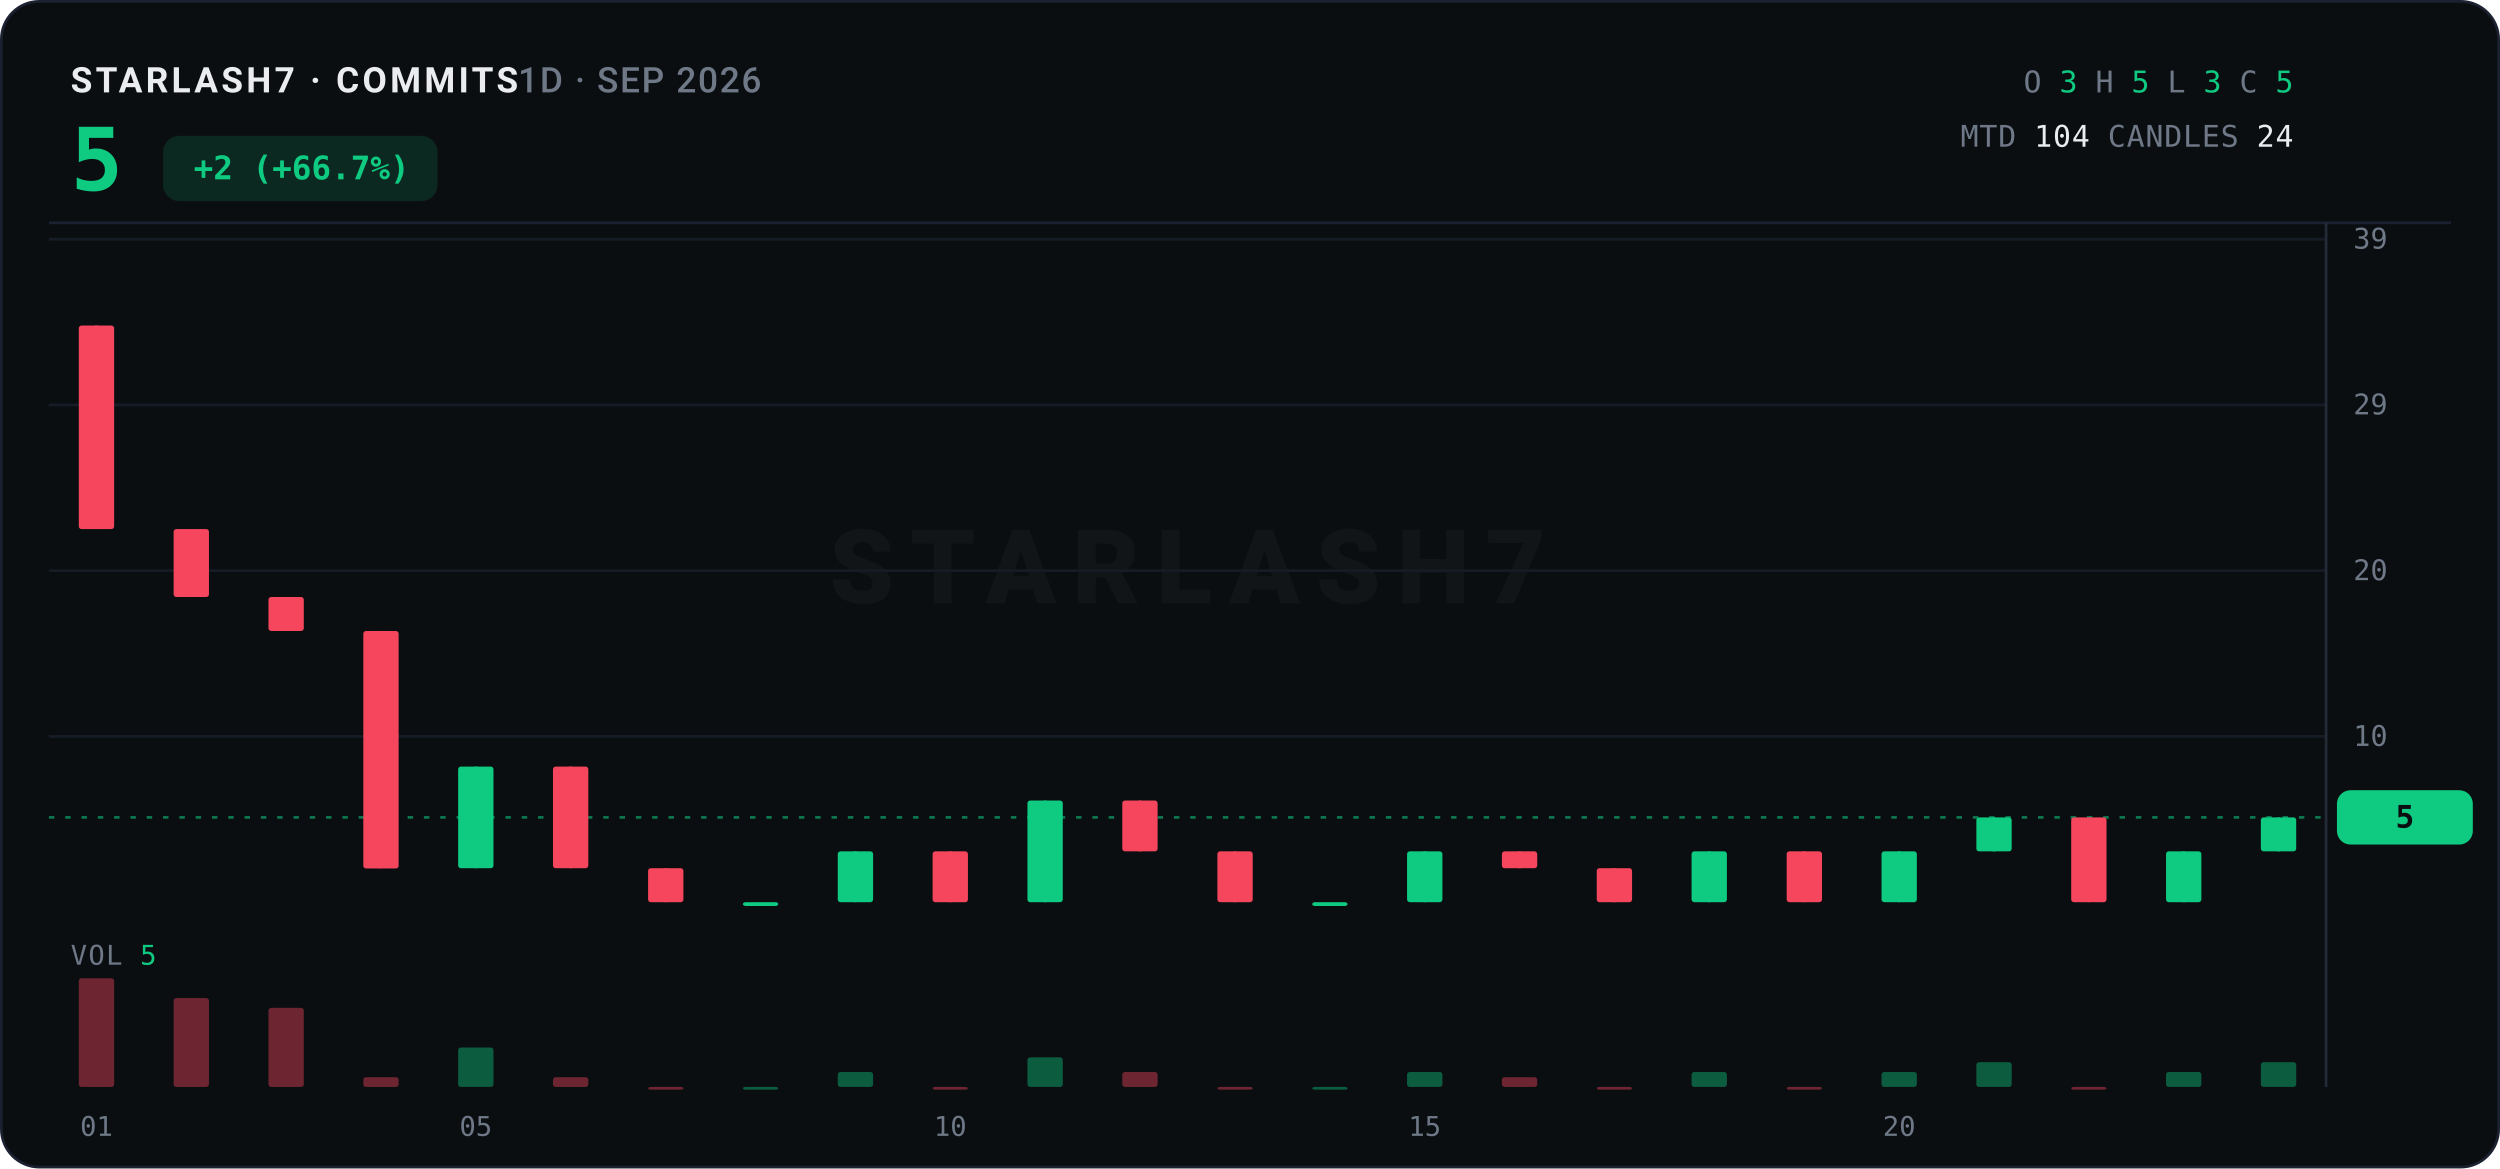
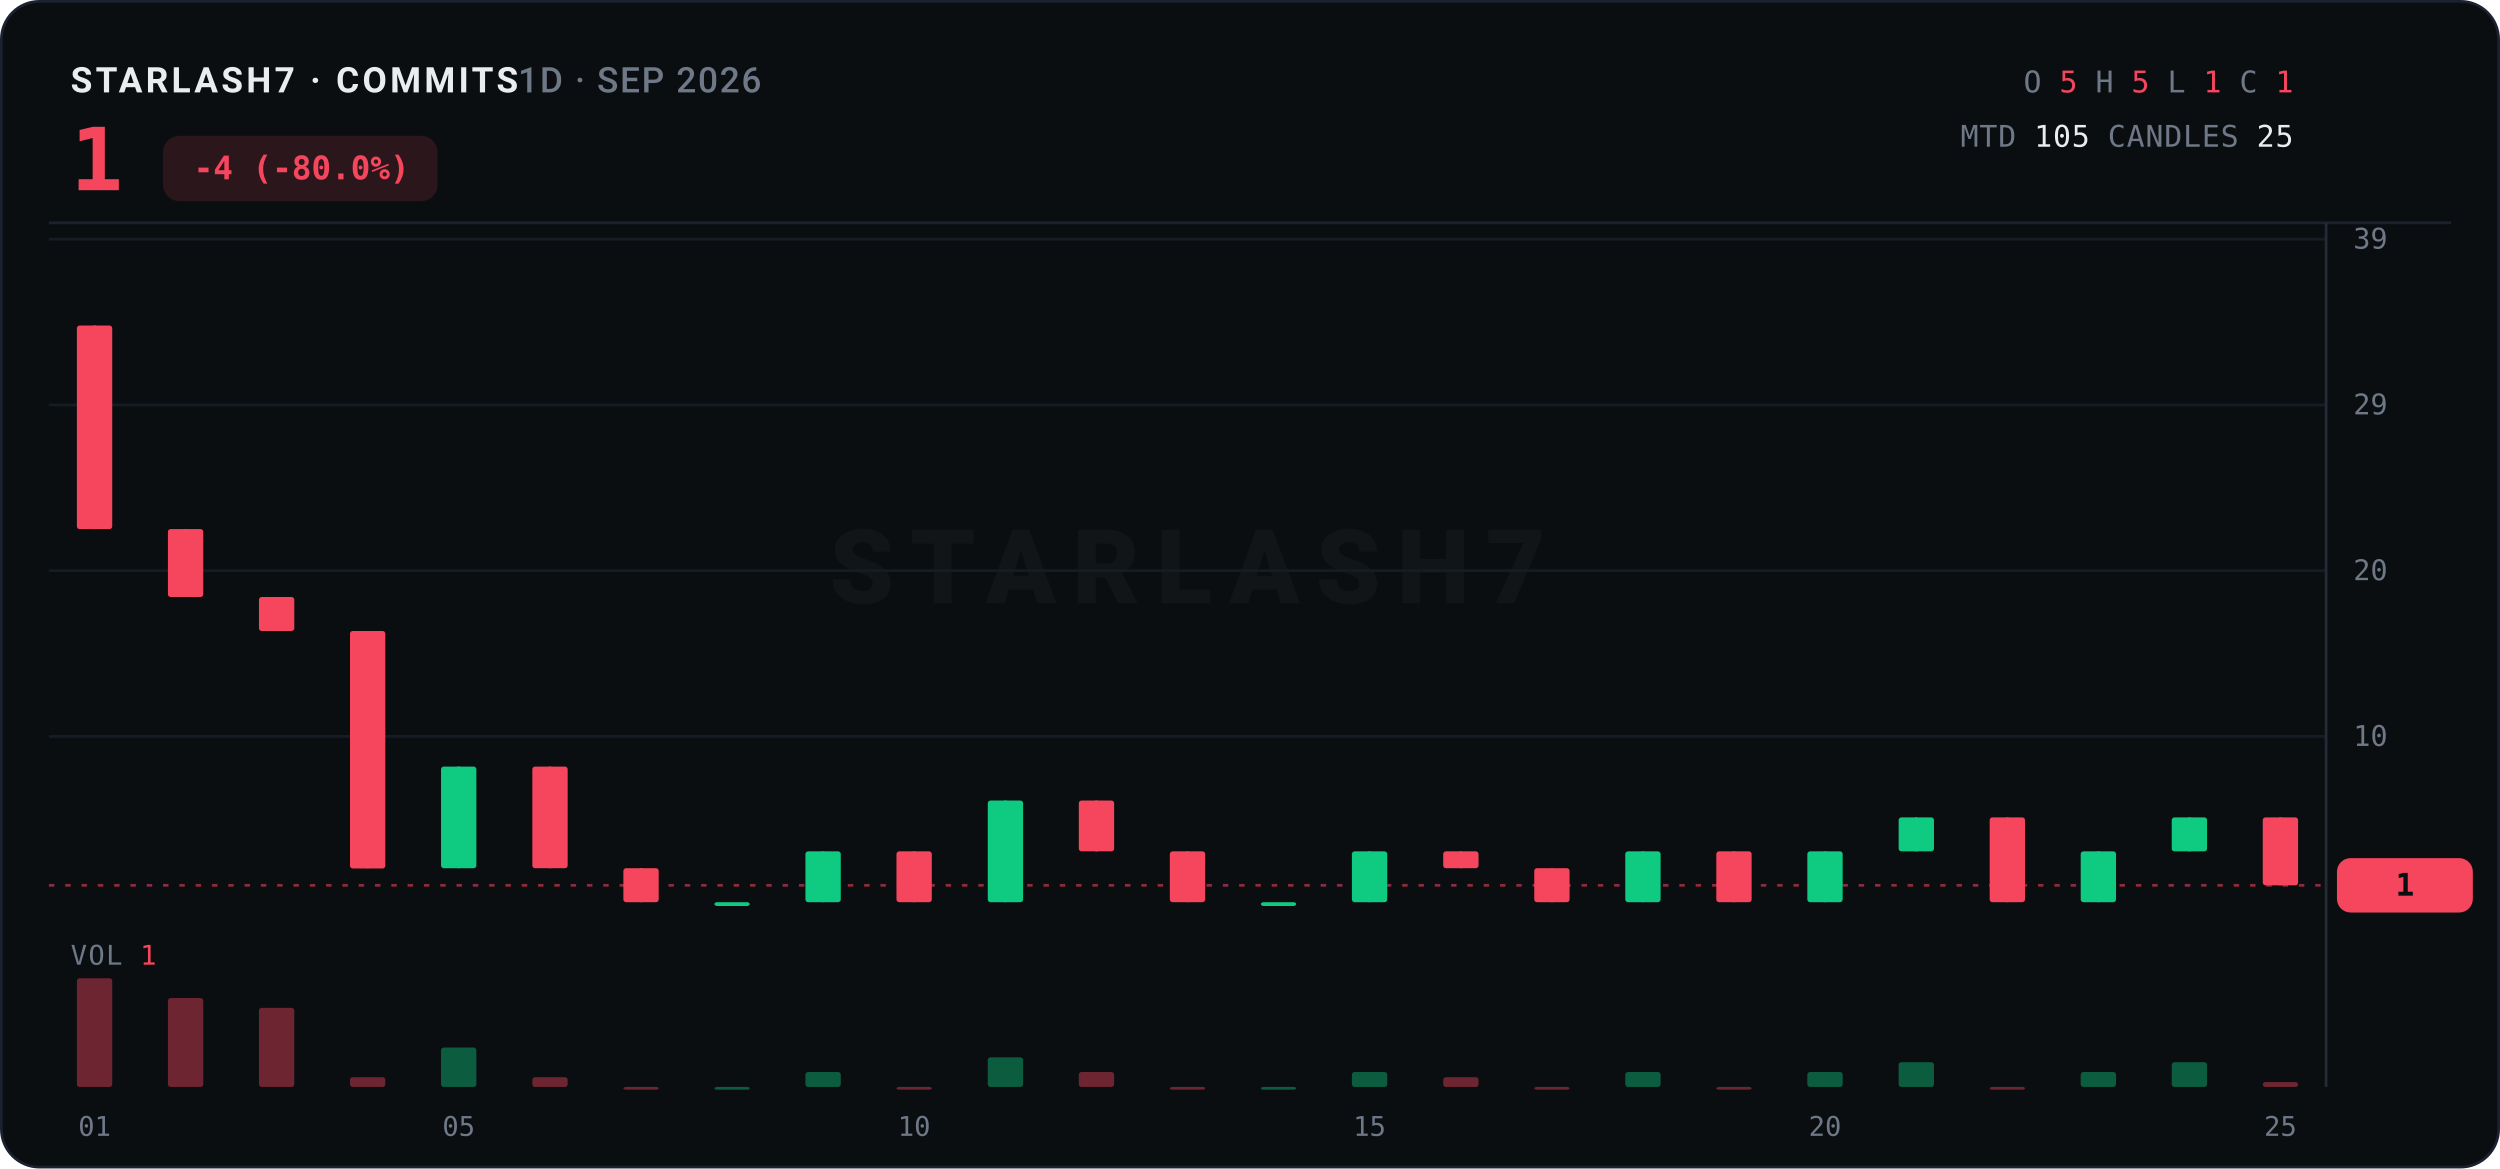
<svg xmlns="http://www.w3.org/2000/svg" width="920" height="430" viewBox="0 0 920 430">
  <rect x="0.5" y="0.5" width="919" height="429" rx="14" fill="#0B0E11" stroke="#1B2130" />
  <text x="26" y="34" font-family="ui-sans-serif,system-ui,-apple-system,'Segoe UI',Roboto,sans-serif" font-size="13" font-weight="700" letter-spacing="1.2" fill="#EAECEF">STARLASH7 · COMMITS<tspan fill="#6E7887" font-weight="500" letter-spacing="0.6">  1D · SEP 2026</tspan>
  </text>
-   <text x="26" y="70" font-family="ui-monospace,'SF Mono',SFMono-Regular,Menlo,Consolas,monospace" font-size="32" font-weight="800" fill="#0ECB81" letter-spacing="-0.5">5</text>
-   <rect x="60" y="50" width="101" height="24" rx="6" fill="#0ECB81" opacity="0.14" />
-   <text x="111" y="66" text-anchor="middle" font-family="ui-monospace,'SF Mono',SFMono-Regular,Menlo,Consolas,monospace" font-size="12" font-weight="700" fill="#0ECB81">+2 (+66.7%)</text>
+   <text x="26" y="70" font-family="ui-monospace,'SF Mono',SFMono-Regular,Menlo,Consolas,monospace" font-size="32" font-weight="800" fill="#F6465D" letter-spacing="-0.5">1</text>
+   <rect x="60" y="50" width="101" height="24" rx="6" fill="#F6465D" opacity="0.14" />
+   <text x="111" y="66" text-anchor="middle" font-family="ui-monospace,'SF Mono',SFMono-Regular,Menlo,Consolas,monospace" font-size="12" font-weight="700" fill="#F6465D">-4 (-80.0%)</text>
  <text x="844" y="34" text-anchor="end" font-family="ui-monospace,'SF Mono',SFMono-Regular,Menlo,Consolas,monospace" font-size="11" letter-spacing="0.3">
    <tspan fill="#6E7887">O</tspan>
-     <tspan fill="#0ECB81">3</tspan>
+     <tspan fill="#F6465D">5</tspan>
    <tspan fill="#6E7887">H</tspan>
-     <tspan fill="#0ECB81">5</tspan>
+     <tspan fill="#F6465D">5</tspan>
    <tspan fill="#6E7887">L</tspan>
-     <tspan fill="#0ECB81">3</tspan>
+     <tspan fill="#F6465D">1</tspan>
    <tspan fill="#6E7887">C</tspan>
-     <tspan fill="#0ECB81">5</tspan>
+     <tspan fill="#F6465D">1</tspan>
  </text>
  <text x="844" y="54" text-anchor="end" font-family="ui-monospace,'SF Mono',SFMono-Regular,Menlo,Consolas,monospace" font-size="11" letter-spacing="0.3">
    <tspan fill="#6E7887">MTD</tspan>
-     <tspan fill="#EAECEF">104</tspan>
+     <tspan fill="#EAECEF">105</tspan>
    <tspan fill="#6E7887">CANDLES</tspan>
-     <tspan fill="#EAECEF">24</tspan>
+     <tspan fill="#EAECEF">25</tspan>
  </text>
  <line x1="18" y1="82" x2="902" y2="82" stroke="#1B2130" stroke-width="1" />
  <text x="437.0" y="222.0" text-anchor="middle" font-family="ui-sans-serif,system-ui,-apple-system,'Segoe UI',Roboto,sans-serif" font-size="38" font-weight="800" letter-spacing="6" fill="#EAECEF" opacity="0.035">STARLASH7</text>
  <line x1="18" y1="271.0" x2="856" y2="271.0" stroke="#161C26" stroke-width="1" />
  <text x="866" y="274.5" font-family="ui-monospace,'SF Mono',SFMono-Regular,Menlo,Consolas,monospace" font-size="10.5" fill="#6E7887">10</text>
  <line x1="18" y1="210.0" x2="856" y2="210.0" stroke="#161C26" stroke-width="1" />
  <text x="866" y="213.5" font-family="ui-monospace,'SF Mono',SFMono-Regular,Menlo,Consolas,monospace" font-size="10.5" fill="#6E7887">20</text>
  <line x1="18" y1="149.0" x2="856" y2="149.0" stroke="#161C26" stroke-width="1" />
  <text x="866" y="152.5" font-family="ui-monospace,'SF Mono',SFMono-Regular,Menlo,Consolas,monospace" font-size="10.5" fill="#6E7887">29</text>
  <line x1="18" y1="88.0" x2="856" y2="88.0" stroke="#161C26" stroke-width="1" />
  <text x="866" y="91.5" font-family="ui-monospace,'SF Mono',SFMono-Regular,Menlo,Consolas,monospace" font-size="10.5" fill="#6E7887">39</text>
  <line x1="856" y1="82" x2="856" y2="400" stroke="#242B38" stroke-width="1" />
-   <line x1="18" y1="300.8" x2="856" y2="300.8" stroke="#0ECB81" stroke-width="1" stroke-dasharray="2 4" opacity="0.55" />
-   <rect x="860" y="290.8" width="50" height="20" rx="5" fill="#0ECB81" />
-   <text x="885.0" y="304.6" text-anchor="middle" font-family="ui-monospace,'SF Mono',SFMono-Regular,Menlo,Consolas,monospace" font-size="11.5" font-weight="800" fill="#0B0E11">5</text>
-   <line x1="35.5" y1="119.8" x2="35.5" y2="194.7" stroke="#F6465D" stroke-width="1" />
-   <rect x="29.0" y="119.8" width="13.0" height="74.9" rx="1" fill="#F6465D" />
-   <line x1="70.4" y1="194.7" x2="70.4" y2="219.7" stroke="#F6465D" stroke-width="1" />
-   <rect x="63.9" y="194.7" width="13.0" height="25.0" rx="1" fill="#F6465D" />
-   <line x1="105.3" y1="219.7" x2="105.3" y2="232.2" stroke="#F6465D" stroke-width="1" />
-   <rect x="98.8" y="219.7" width="13.0" height="12.5" rx="1" fill="#F6465D" />
-   <line x1="140.2" y1="232.2" x2="140.2" y2="319.5" stroke="#F6465D" stroke-width="1" />
-   <rect x="133.7" y="232.2" width="13.0" height="87.4" rx="1" fill="#F6465D" />
-   <line x1="175.1" y1="282.1" x2="175.1" y2="319.5" stroke="#0ECB81" stroke-width="1" />
-   <rect x="168.6" y="282.1" width="13.0" height="37.4" rx="1" fill="#0ECB81" />
-   <line x1="210.0" y1="282.1" x2="210.0" y2="319.5" stroke="#F6465D" stroke-width="1" />
-   <rect x="203.5" y="282.1" width="13.0" height="37.4" rx="1" fill="#F6465D" />
-   <line x1="245.0" y1="319.5" x2="245.0" y2="332.0" stroke="#F6465D" stroke-width="1" />
-   <rect x="238.5" y="319.5" width="13.0" height="12.5" rx="1" fill="#F6465D" />
-   <line x1="279.9" y1="332.0" x2="279.9" y2="332.0" stroke="#0ECB81" stroke-width="1" />
-   <rect x="273.4" y="332.0" width="13.0" height="1.4" rx="1" fill="#0ECB81" />
-   <line x1="314.8" y1="313.3" x2="314.8" y2="332.0" stroke="#0ECB81" stroke-width="1" />
-   <rect x="308.3" y="313.3" width="13.0" height="18.7" rx="1" fill="#0ECB81" />
-   <line x1="349.7" y1="313.3" x2="349.7" y2="332.0" stroke="#F6465D" stroke-width="1" />
-   <rect x="343.2" y="313.3" width="13.0" height="18.7" rx="1" fill="#F6465D" />
-   <line x1="384.6" y1="294.6" x2="384.6" y2="332.0" stroke="#0ECB81" stroke-width="1" />
-   <rect x="378.1" y="294.6" width="13.0" height="37.4" rx="1" fill="#0ECB81" />
-   <line x1="419.5" y1="294.6" x2="419.5" y2="313.3" stroke="#F6465D" stroke-width="1" />
-   <rect x="413.0" y="294.6" width="13.0" height="18.7" rx="1" fill="#F6465D" />
-   <line x1="454.5" y1="313.3" x2="454.5" y2="332.0" stroke="#F6465D" stroke-width="1" />
-   <rect x="448.0" y="313.3" width="13.0" height="18.7" rx="1" fill="#F6465D" />
-   <line x1="489.4" y1="332.0" x2="489.4" y2="332.0" stroke="#0ECB81" stroke-width="1" />
-   <rect x="482.9" y="332.0" width="13.0" height="1.4" rx="1" fill="#0ECB81" />
-   <line x1="524.3" y1="313.3" x2="524.3" y2="332.0" stroke="#0ECB81" stroke-width="1" />
-   <rect x="517.8" y="313.3" width="13.0" height="18.7" rx="1" fill="#0ECB81" />
-   <line x1="559.2" y1="313.3" x2="559.2" y2="319.5" stroke="#F6465D" stroke-width="1" />
-   <rect x="552.7" y="313.3" width="13.0" height="6.2" rx="1" fill="#F6465D" />
-   <line x1="594.1" y1="319.5" x2="594.1" y2="332.0" stroke="#F6465D" stroke-width="1" />
-   <rect x="587.6" y="319.5" width="13.0" height="12.5" rx="1" fill="#F6465D" />
-   <line x1="629.0" y1="313.3" x2="629.0" y2="332.0" stroke="#0ECB81" stroke-width="1" />
-   <rect x="622.5" y="313.3" width="13.0" height="18.7" rx="1" fill="#0ECB81" />
-   <line x1="664.0" y1="313.3" x2="664.0" y2="332.0" stroke="#F6465D" stroke-width="1" />
-   <rect x="657.5" y="313.3" width="13.0" height="18.7" rx="1" fill="#F6465D" />
-   <line x1="698.9" y1="313.3" x2="698.9" y2="332.0" stroke="#0ECB81" stroke-width="1" />
-   <rect x="692.4" y="313.3" width="13.0" height="18.7" rx="1" fill="#0ECB81" />
-   <line x1="733.8" y1="300.8" x2="733.8" y2="313.3" stroke="#0ECB81" stroke-width="1" />
-   <rect x="727.3" y="300.8" width="13.0" height="12.5" rx="1" fill="#0ECB81" />
-   <line x1="768.7" y1="300.8" x2="768.7" y2="332.0" stroke="#F6465D" stroke-width="1" />
-   <rect x="762.2" y="300.8" width="13.0" height="31.2" rx="1" fill="#F6465D" />
-   <line x1="803.6" y1="313.3" x2="803.6" y2="332.0" stroke="#0ECB81" stroke-width="1" />
-   <rect x="797.1" y="313.3" width="13.0" height="18.7" rx="1" fill="#0ECB81" />
-   <line x1="838.5" y1="300.8" x2="838.5" y2="313.3" stroke="#0ECB81" stroke-width="1" />
-   <rect x="832.0" y="300.8" width="13.0" height="12.5" rx="1" fill="#0ECB81" />
-   <text x="26" y="355" font-family="ui-monospace,'SF Mono',SFMono-Regular,Menlo,Consolas,monospace" font-size="10" letter-spacing="0.5" fill="#6E7887">VOL <tspan fill="#0ECB81">5</tspan>
+   <line x1="18" y1="325.8" x2="856" y2="325.8" stroke="#F6465D" stroke-width="1" stroke-dasharray="2 4" opacity="0.55" />
+   <rect x="860" y="315.8" width="50" height="20" rx="5" fill="#F6465D" />
+   <text x="885.0" y="329.6" text-anchor="middle" font-family="ui-monospace,'SF Mono',SFMono-Regular,Menlo,Consolas,monospace" font-size="11.5" font-weight="800" fill="#0B0E11">1</text>
+   <line x1="34.8" y1="119.8" x2="34.8" y2="194.7" stroke="#F6465D" stroke-width="1" />
+   <rect x="28.3" y="119.8" width="13.0" height="74.9" rx="1" fill="#F6465D" />
+   <line x1="68.3" y1="194.7" x2="68.3" y2="219.7" stroke="#F6465D" stroke-width="1" />
+   <rect x="61.8" y="194.7" width="13.0" height="25.0" rx="1" fill="#F6465D" />
+   <line x1="101.8" y1="219.7" x2="101.8" y2="232.2" stroke="#F6465D" stroke-width="1" />
+   <rect x="95.3" y="219.7" width="13.0" height="12.5" rx="1" fill="#F6465D" />
+   <line x1="135.3" y1="232.2" x2="135.3" y2="319.5" stroke="#F6465D" stroke-width="1" />
+   <rect x="128.8" y="232.2" width="13.0" height="87.4" rx="1" fill="#F6465D" />
+   <line x1="168.8" y1="282.1" x2="168.8" y2="319.5" stroke="#0ECB81" stroke-width="1" />
+   <rect x="162.3" y="282.1" width="13.0" height="37.4" rx="1" fill="#0ECB81" />
+   <line x1="202.4" y1="282.1" x2="202.4" y2="319.5" stroke="#F6465D" stroke-width="1" />
+   <rect x="195.9" y="282.1" width="13.0" height="37.4" rx="1" fill="#F6465D" />
+   <line x1="235.9" y1="319.5" x2="235.9" y2="332.0" stroke="#F6465D" stroke-width="1" />
+   <rect x="229.4" y="319.5" width="13.0" height="12.5" rx="1" fill="#F6465D" />
+   <line x1="269.4" y1="332.0" x2="269.4" y2="332.0" stroke="#0ECB81" stroke-width="1" />
+   <rect x="262.9" y="332.0" width="13.0" height="1.4" rx="1" fill="#0ECB81" />
+   <line x1="302.9" y1="313.3" x2="302.9" y2="332.0" stroke="#0ECB81" stroke-width="1" />
+   <rect x="296.4" y="313.3" width="13.0" height="18.7" rx="1" fill="#0ECB81" />
+   <line x1="336.4" y1="313.3" x2="336.4" y2="332.0" stroke="#F6465D" stroke-width="1" />
+   <rect x="329.9" y="313.3" width="13.0" height="18.7" rx="1" fill="#F6465D" />
+   <line x1="370.0" y1="294.6" x2="370.0" y2="332.0" stroke="#0ECB81" stroke-width="1" />
+   <rect x="363.5" y="294.6" width="13.0" height="37.4" rx="1" fill="#0ECB81" />
+   <line x1="403.5" y1="294.6" x2="403.5" y2="313.3" stroke="#F6465D" stroke-width="1" />
+   <rect x="397.0" y="294.6" width="13.0" height="18.7" rx="1" fill="#F6465D" />
+   <line x1="437.0" y1="313.3" x2="437.0" y2="332.0" stroke="#F6465D" stroke-width="1" />
+   <rect x="430.5" y="313.3" width="13.0" height="18.7" rx="1" fill="#F6465D" />
+   <line x1="470.5" y1="332.0" x2="470.5" y2="332.0" stroke="#0ECB81" stroke-width="1" />
+   <rect x="464.0" y="332.0" width="13.0" height="1.4" rx="1" fill="#0ECB81" />
+   <line x1="504.0" y1="313.3" x2="504.0" y2="332.0" stroke="#0ECB81" stroke-width="1" />
+   <rect x="497.5" y="313.3" width="13.0" height="18.7" rx="1" fill="#0ECB81" />
+   <line x1="537.6" y1="313.3" x2="537.6" y2="319.5" stroke="#F6465D" stroke-width="1" />
+   <rect x="531.1" y="313.3" width="13.0" height="6.2" rx="1" fill="#F6465D" />
+   <line x1="571.1" y1="319.5" x2="571.1" y2="332.0" stroke="#F6465D" stroke-width="1" />
+   <rect x="564.6" y="319.5" width="13.0" height="12.5" rx="1" fill="#F6465D" />
+   <line x1="604.6" y1="313.3" x2="604.6" y2="332.0" stroke="#0ECB81" stroke-width="1" />
+   <rect x="598.1" y="313.3" width="13.0" height="18.7" rx="1" fill="#0ECB81" />
+   <line x1="638.1" y1="313.3" x2="638.1" y2="332.0" stroke="#F6465D" stroke-width="1" />
+   <rect x="631.6" y="313.3" width="13.0" height="18.7" rx="1" fill="#F6465D" />
+   <line x1="671.6" y1="313.3" x2="671.6" y2="332.0" stroke="#0ECB81" stroke-width="1" />
+   <rect x="665.1" y="313.3" width="13.0" height="18.7" rx="1" fill="#0ECB81" />
+   <line x1="705.2" y1="300.8" x2="705.2" y2="313.3" stroke="#0ECB81" stroke-width="1" />
+   <rect x="698.7" y="300.8" width="13.0" height="12.5" rx="1" fill="#0ECB81" />
+   <line x1="738.7" y1="300.8" x2="738.7" y2="332.0" stroke="#F6465D" stroke-width="1" />
+   <rect x="732.2" y="300.8" width="13.0" height="31.2" rx="1" fill="#F6465D" />
+   <line x1="772.2" y1="313.3" x2="772.2" y2="332.0" stroke="#0ECB81" stroke-width="1" />
+   <rect x="765.7" y="313.3" width="13.0" height="18.7" rx="1" fill="#0ECB81" />
+   <line x1="805.7" y1="300.8" x2="805.7" y2="313.3" stroke="#0ECB81" stroke-width="1" />
+   <rect x="799.2" y="300.8" width="13.0" height="12.5" rx="1" fill="#0ECB81" />
+   <line x1="839.2" y1="300.8" x2="839.2" y2="325.8" stroke="#F6465D" stroke-width="1" />
+   <rect x="832.7" y="300.8" width="13.0" height="25.0" rx="1" fill="#F6465D" />
+   <text x="26" y="355" font-family="ui-monospace,'SF Mono',SFMono-Regular,Menlo,Consolas,monospace" font-size="10" letter-spacing="0.5" fill="#6E7887">VOL <tspan fill="#F6465D">1</tspan>
  </text>
-   <rect x="29.0" y="360.0" width="13.0" height="40.0" rx="1" fill="#F6465D" opacity="0.42" />
-   <rect x="63.9" y="367.3" width="13.0" height="32.7" rx="1" fill="#F6465D" opacity="0.42" />
-   <rect x="98.8" y="370.9" width="13.0" height="29.1" rx="1" fill="#F6465D" opacity="0.42" />
-   <rect x="133.7" y="396.4" width="13.0" height="3.6" rx="1" fill="#F6465D" opacity="0.42" />
-   <rect x="168.6" y="385.5" width="13.0" height="14.5" rx="1" fill="#0ECB81" opacity="0.42" />
-   <rect x="203.5" y="396.4" width="13.0" height="3.6" rx="1" fill="#F6465D" opacity="0.42" />
-   <rect x="238.5" y="400.0" width="13.0" height="1.0" rx="1" fill="#F6465D" opacity="0.42" />
-   <rect x="273.4" y="400.0" width="13.0" height="1.0" rx="1" fill="#0ECB81" opacity="0.42" />
-   <rect x="308.3" y="394.5" width="13.0" height="5.5" rx="1" fill="#0ECB81" opacity="0.42" />
-   <rect x="343.2" y="400.0" width="13.0" height="1.0" rx="1" fill="#F6465D" opacity="0.42" />
-   <rect x="378.1" y="389.1" width="13.0" height="10.9" rx="1" fill="#0ECB81" opacity="0.42" />
-   <rect x="413.0" y="394.5" width="13.0" height="5.5" rx="1" fill="#F6465D" opacity="0.42" />
-   <rect x="448.0" y="400.0" width="13.0" height="1.0" rx="1" fill="#F6465D" opacity="0.42" />
-   <rect x="482.9" y="400.0" width="13.0" height="1.0" rx="1" fill="#0ECB81" opacity="0.42" />
-   <rect x="517.8" y="394.5" width="13.0" height="5.5" rx="1" fill="#0ECB81" opacity="0.42" />
-   <rect x="552.7" y="396.4" width="13.0" height="3.6" rx="1" fill="#F6465D" opacity="0.42" />
-   <rect x="587.6" y="400.0" width="13.0" height="1.0" rx="1" fill="#F6465D" opacity="0.42" />
-   <rect x="622.5" y="394.5" width="13.0" height="5.5" rx="1" fill="#0ECB81" opacity="0.42" />
-   <rect x="657.5" y="400.0" width="13.0" height="1.0" rx="1" fill="#F6465D" opacity="0.42" />
-   <rect x="692.4" y="394.5" width="13.0" height="5.5" rx="1" fill="#0ECB81" opacity="0.42" />
-   <rect x="727.3" y="390.9" width="13.0" height="9.1" rx="1" fill="#0ECB81" opacity="0.42" />
-   <rect x="762.2" y="400.0" width="13.0" height="1.0" rx="1" fill="#F6465D" opacity="0.42" />
-   <rect x="797.1" y="394.5" width="13.0" height="5.5" rx="1" fill="#0ECB81" opacity="0.42" />
-   <rect x="832.0" y="390.9" width="13.0" height="9.1" rx="1" fill="#0ECB81" opacity="0.42" />
-   <text x="35.5" y="418" text-anchor="middle" font-family="ui-monospace,'SF Mono',SFMono-Regular,Menlo,Consolas,monospace" font-size="10" fill="#6E7887">01</text>
-   <text x="175.1" y="418" text-anchor="middle" font-family="ui-monospace,'SF Mono',SFMono-Regular,Menlo,Consolas,monospace" font-size="10" fill="#6E7887">05</text>
-   <text x="349.7" y="418" text-anchor="middle" font-family="ui-monospace,'SF Mono',SFMono-Regular,Menlo,Consolas,monospace" font-size="10" fill="#6E7887">10</text>
-   <text x="524.3" y="418" text-anchor="middle" font-family="ui-monospace,'SF Mono',SFMono-Regular,Menlo,Consolas,monospace" font-size="10" fill="#6E7887">15</text>
-   <text x="698.9" y="418" text-anchor="middle" font-family="ui-monospace,'SF Mono',SFMono-Regular,Menlo,Consolas,monospace" font-size="10" fill="#6E7887">20</text>
+   <rect x="28.3" y="360.0" width="13.0" height="40.0" rx="1" fill="#F6465D" opacity="0.42" />
+   <rect x="61.8" y="367.3" width="13.0" height="32.7" rx="1" fill="#F6465D" opacity="0.42" />
+   <rect x="95.3" y="370.9" width="13.0" height="29.1" rx="1" fill="#F6465D" opacity="0.42" />
+   <rect x="128.8" y="396.4" width="13.0" height="3.6" rx="1" fill="#F6465D" opacity="0.42" />
+   <rect x="162.3" y="385.5" width="13.0" height="14.5" rx="1" fill="#0ECB81" opacity="0.42" />
+   <rect x="195.9" y="396.4" width="13.0" height="3.6" rx="1" fill="#F6465D" opacity="0.42" />
+   <rect x="229.4" y="400.0" width="13.0" height="1.0" rx="1" fill="#F6465D" opacity="0.42" />
+   <rect x="262.9" y="400.0" width="13.0" height="1.0" rx="1" fill="#0ECB81" opacity="0.42" />
+   <rect x="296.4" y="394.5" width="13.0" height="5.5" rx="1" fill="#0ECB81" opacity="0.42" />
+   <rect x="329.9" y="400.0" width="13.0" height="1.0" rx="1" fill="#F6465D" opacity="0.42" />
+   <rect x="363.5" y="389.1" width="13.0" height="10.9" rx="1" fill="#0ECB81" opacity="0.42" />
+   <rect x="397.0" y="394.5" width="13.0" height="5.5" rx="1" fill="#F6465D" opacity="0.42" />
+   <rect x="430.5" y="400.0" width="13.0" height="1.0" rx="1" fill="#F6465D" opacity="0.42" />
+   <rect x="464.0" y="400.0" width="13.0" height="1.0" rx="1" fill="#0ECB81" opacity="0.42" />
+   <rect x="497.5" y="394.5" width="13.0" height="5.5" rx="1" fill="#0ECB81" opacity="0.42" />
+   <rect x="531.1" y="396.4" width="13.0" height="3.6" rx="1" fill="#F6465D" opacity="0.42" />
+   <rect x="564.6" y="400.0" width="13.0" height="1.0" rx="1" fill="#F6465D" opacity="0.42" />
+   <rect x="598.1" y="394.5" width="13.0" height="5.5" rx="1" fill="#0ECB81" opacity="0.42" />
+   <rect x="631.6" y="400.0" width="13.0" height="1.0" rx="1" fill="#F6465D" opacity="0.42" />
+   <rect x="665.1" y="394.5" width="13.0" height="5.5" rx="1" fill="#0ECB81" opacity="0.42" />
+   <rect x="698.7" y="390.9" width="13.0" height="9.1" rx="1" fill="#0ECB81" opacity="0.42" />
+   <rect x="732.2" y="400.0" width="13.0" height="1.0" rx="1" fill="#F6465D" opacity="0.42" />
+   <rect x="765.7" y="394.5" width="13.0" height="5.5" rx="1" fill="#0ECB81" opacity="0.42" />
+   <rect x="799.2" y="390.9" width="13.0" height="9.1" rx="1" fill="#0ECB81" opacity="0.42" />
+   <rect x="832.7" y="398.2" width="13.0" height="1.8" rx="1" fill="#F6465D" opacity="0.42" />
+   <text x="34.8" y="418" text-anchor="middle" font-family="ui-monospace,'SF Mono',SFMono-Regular,Menlo,Consolas,monospace" font-size="10" fill="#6E7887">01</text>
+   <text x="168.8" y="418" text-anchor="middle" font-family="ui-monospace,'SF Mono',SFMono-Regular,Menlo,Consolas,monospace" font-size="10" fill="#6E7887">05</text>
+   <text x="336.4" y="418" text-anchor="middle" font-family="ui-monospace,'SF Mono',SFMono-Regular,Menlo,Consolas,monospace" font-size="10" fill="#6E7887">10</text>
+   <text x="504.0" y="418" text-anchor="middle" font-family="ui-monospace,'SF Mono',SFMono-Regular,Menlo,Consolas,monospace" font-size="10" fill="#6E7887">15</text>
+   <text x="671.6" y="418" text-anchor="middle" font-family="ui-monospace,'SF Mono',SFMono-Regular,Menlo,Consolas,monospace" font-size="10" fill="#6E7887">20</text>
+   <text x="839.2" y="418" text-anchor="middle" font-family="ui-monospace,'SF Mono',SFMono-Regular,Menlo,Consolas,monospace" font-size="10" fill="#6E7887">25</text>
</svg>
